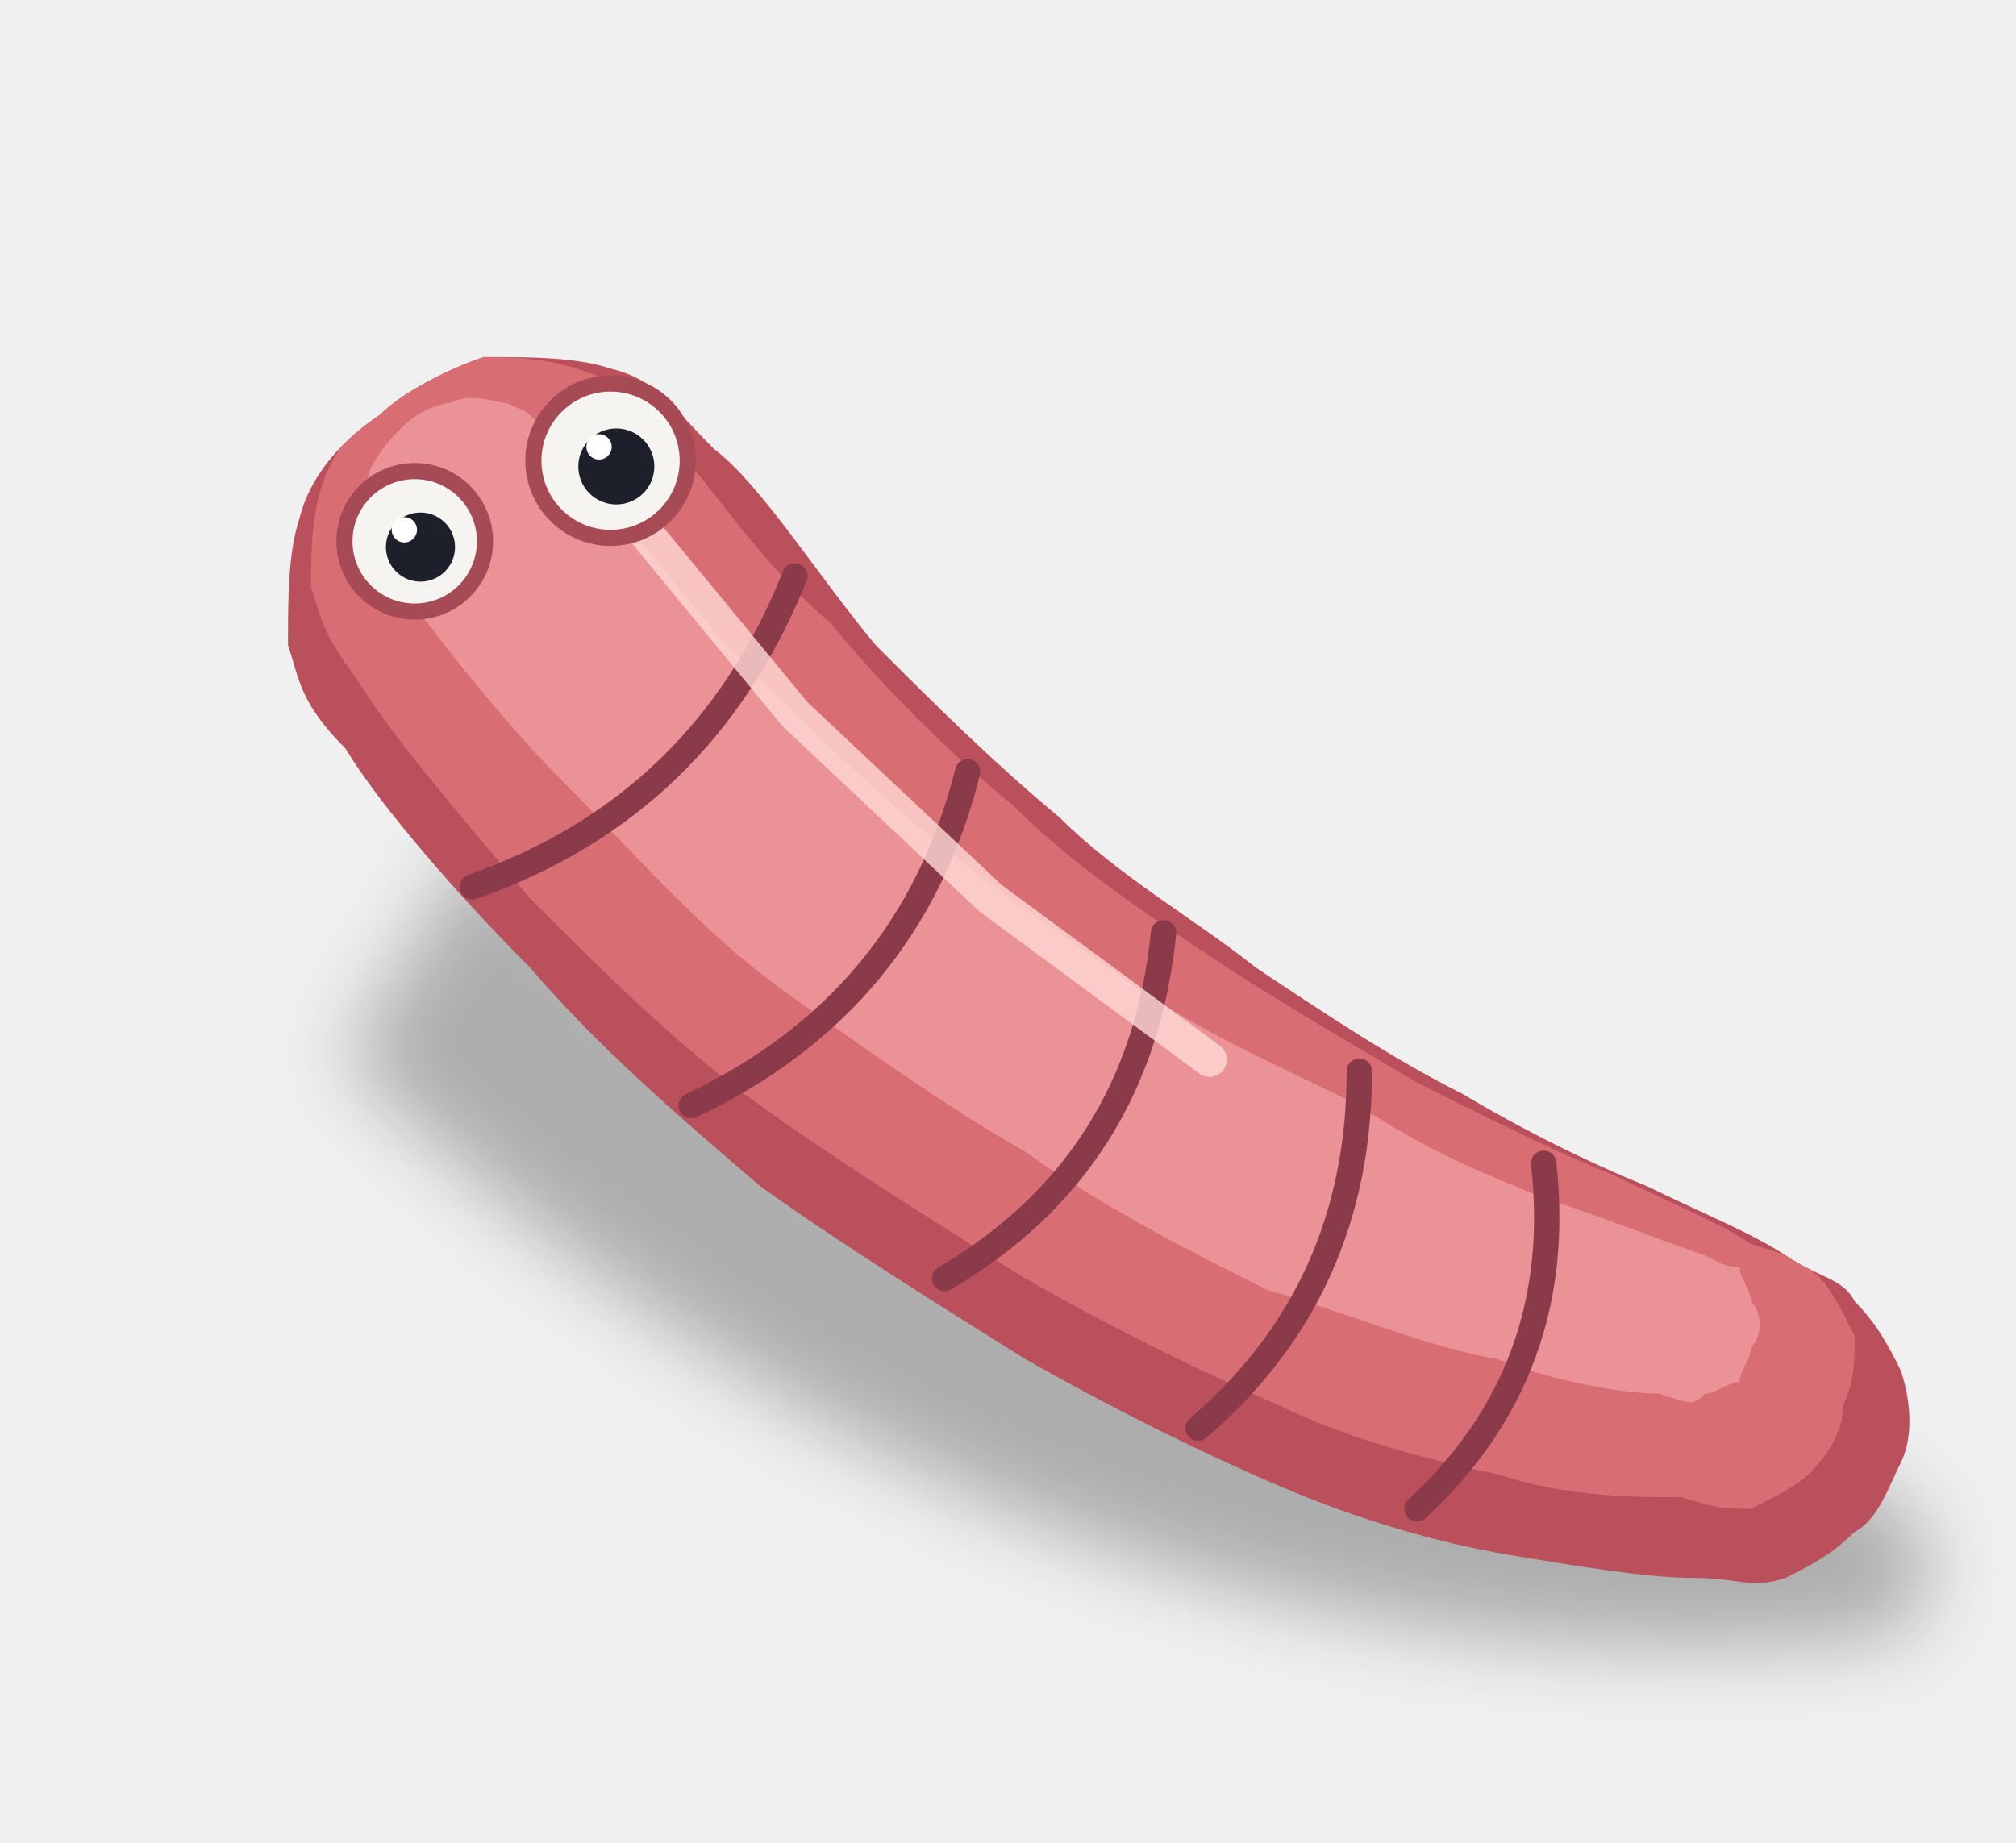
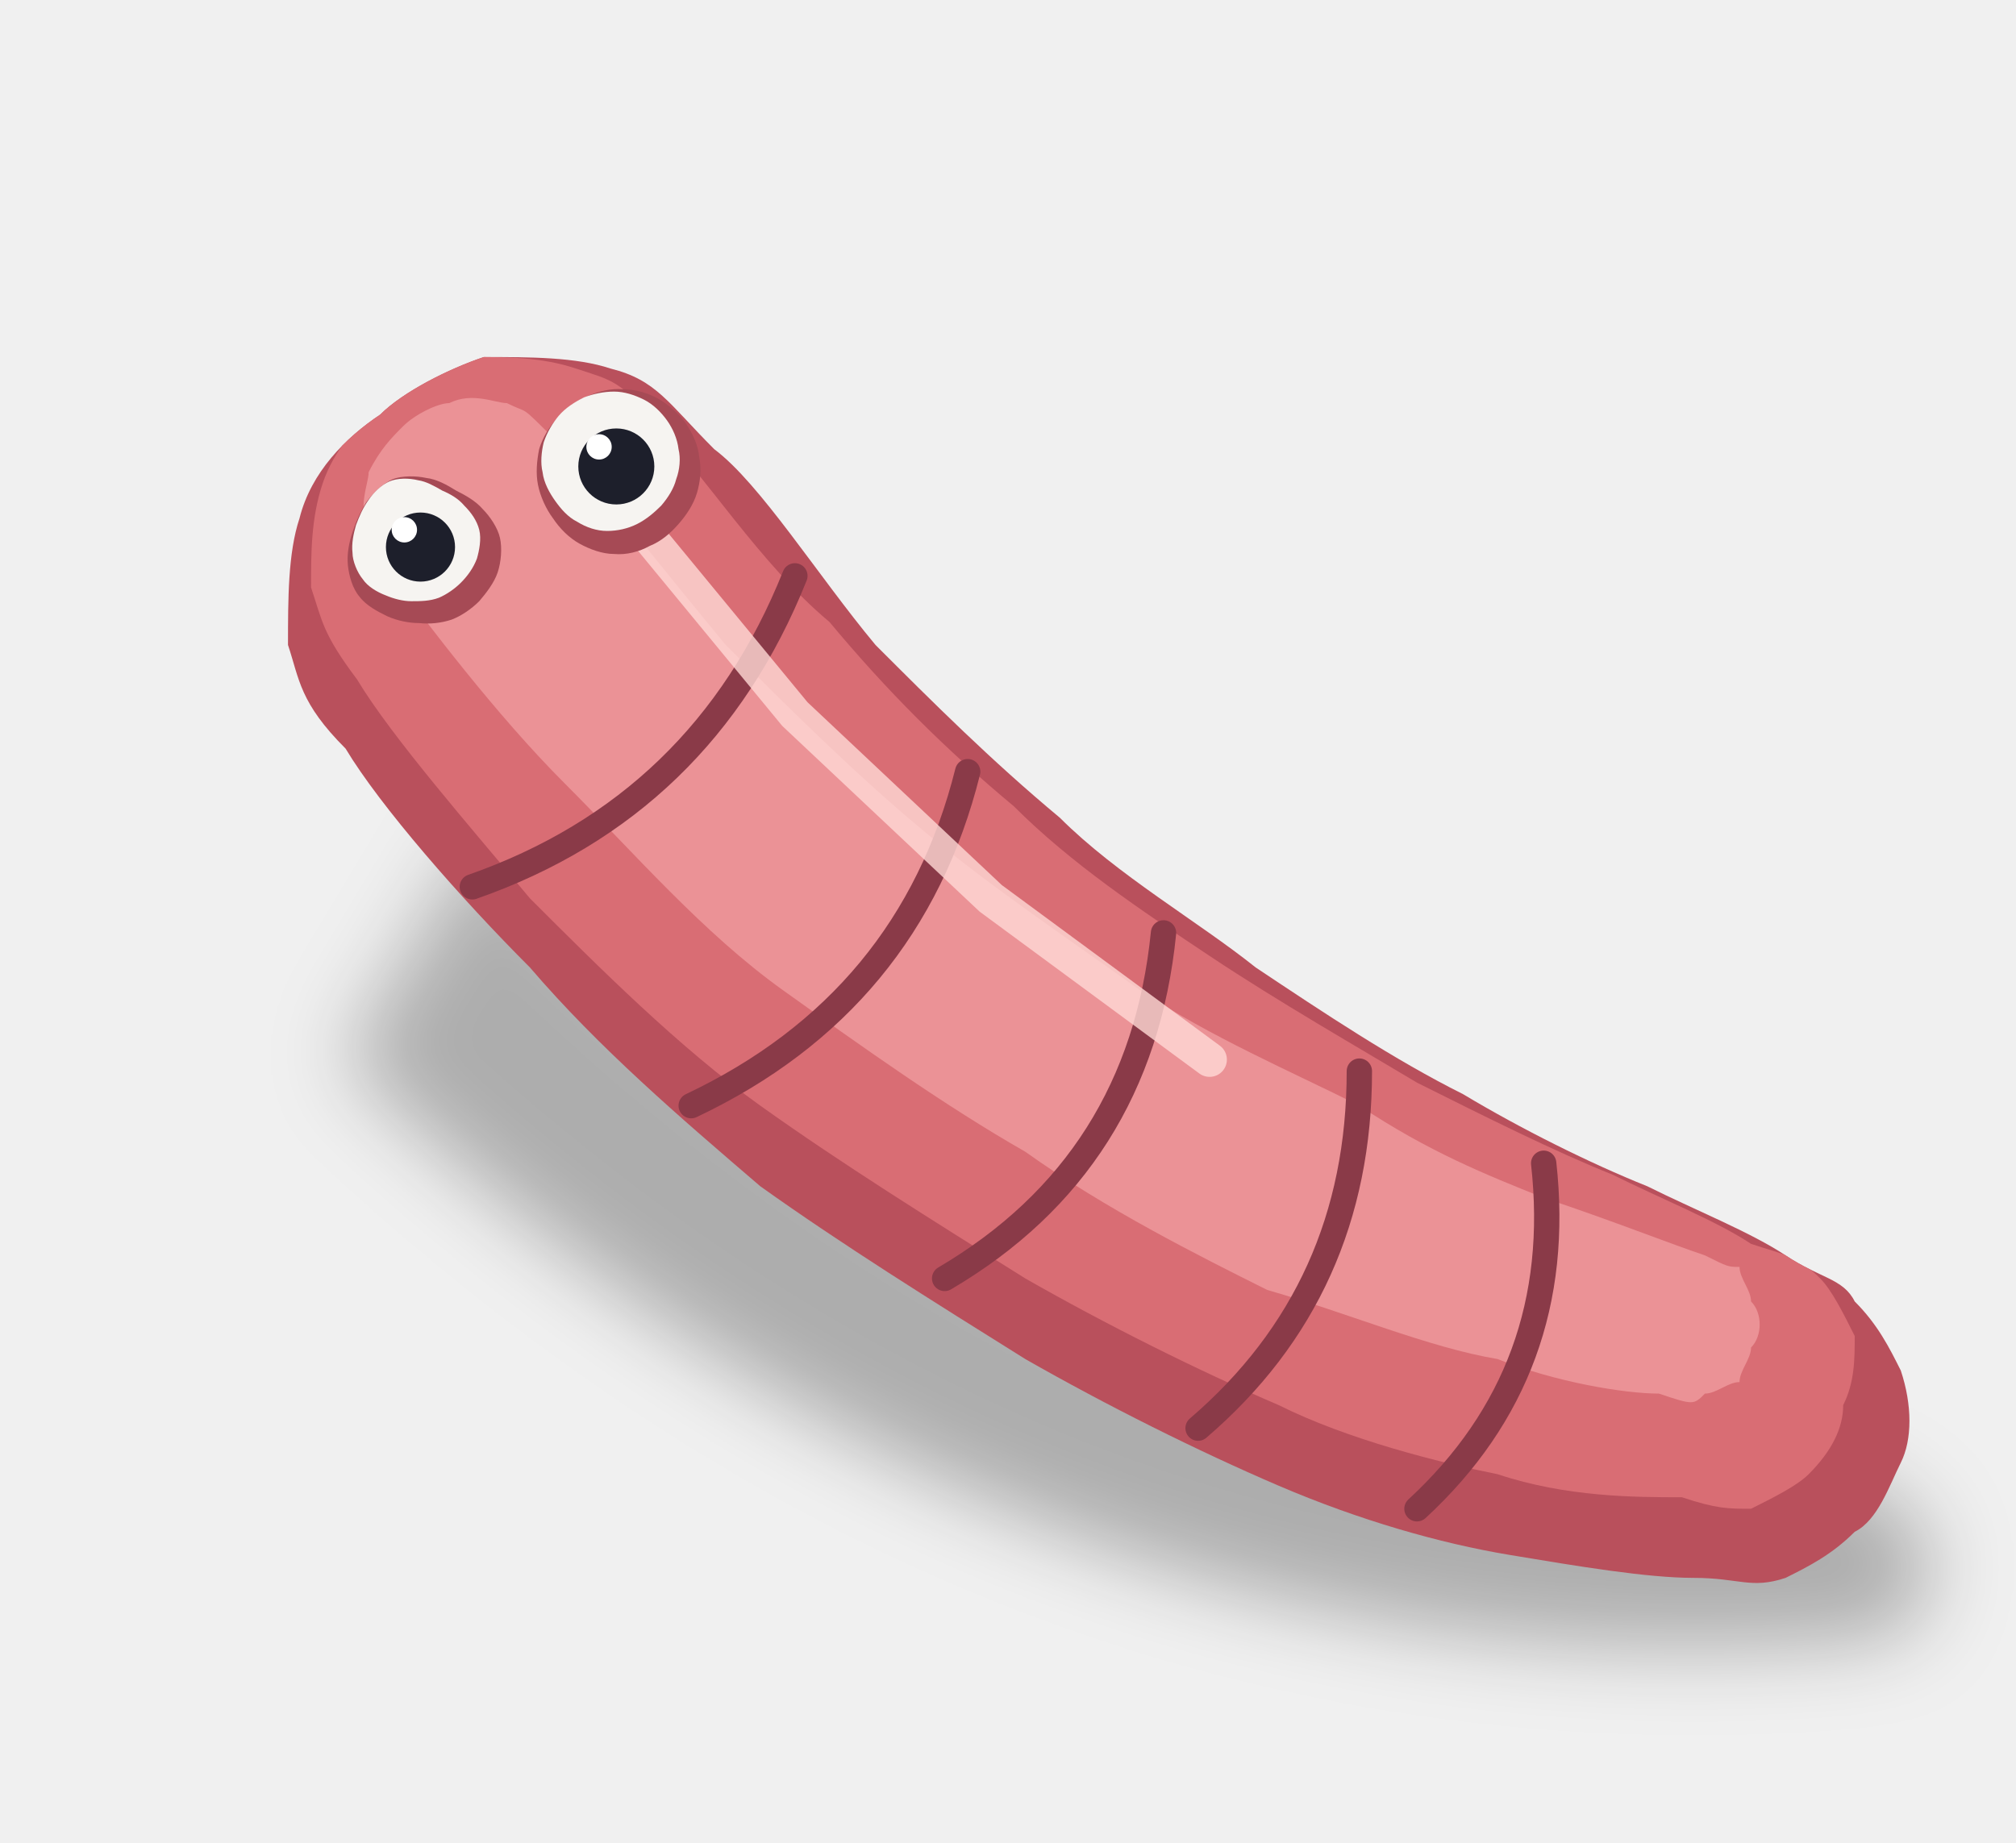
<svg xmlns="http://www.w3.org/2000/svg" viewBox="0 0 175 160" width="175" height="160">
  <defs>
    <filter id="worm-blur" x="-30%" y="-100%" width="160%" height="300%">
      <feGaussianBlur stdDeviation="3.5" />
    </filter>
    <clipPath id="worm-clip">
      <path d="M30 65c3 5 10 13 16 19 6 7 13 13 20 19 7 5 15 10 23 15 7 4 15 8 22 11 7 3 14 5 20 6 6 1 12 2 16 2 4 0 5 1 8 0 2-1 4-2 6-4 2-1 3-4 4-6 1-2 1-5 0-8-1-2-2-4-4-6-1-2-3-2-6-4-3-2-8-4-12-6-5-2-11-5-16-8-6-3-12-7-18-11-5-4-12-8-17-13-6-5-11-10-16-15-5-6-10-14-14-17-4-4-5-6-9-7-3-1-7-1-11-1-3 1-7 3-9 5-3 2-6 5-7 9-1 3-1 7-1 11 1 3 1 5 5 9z" />
    </clipPath>
  </defs>
  <g id="shadow">
    <path d="M30 92 Q90 150 165 142 Q172 133 160 128 Q95 128 42 72 Z" fill="#000" opacity="0.28" filter="url(#worm-blur)" />
  </g>
  <g id="body">
    <path d="M30 65c3 5 10 13 16 19 6 7 13 13 20 19 7 5 15 10 23 15 7 4 15 8 22 11 7 3 14 5 20 6 6 1 12 2 16 2 4 0 5 1 8 0 2-1 4-2 6-4 2-1 3-4 4-6 1-2 1-5 0-8-1-2-2-4-4-6-1-2-3-2-6-4-3-2-8-4-12-6-5-2-11-5-16-8-6-3-12-7-18-11-5-4-12-8-17-13-6-5-11-10-16-15-5-6-10-14-14-17-4-4-5-6-9-7-3-1-7-1-11-1-3 1-7 3-9 5-3 2-6 5-7 9-1 3-1 7-1 11 1 3 1 5 5 9z" fill="#b9505c" />
    <g clip-path="url(#worm-clip)">
      <path d="M31 59c3 5 10 13 15 19 6 6 13 13 20 18 7 5 15 10 23 15 7 4 15 8 22 11 6 3 14 5 19 6 6 2 12 2 16 2 3 1 4 1 6 1 2-1 4-2 5-3 2-2 3-4 3-6 1-2 1-4 1-6-1-2-2-4-3-5-2-2-3-2-6-3-3-2-8-4-12-6-5-2-11-5-17-8-5-3-12-7-18-11-6-4-12-8-17-13-6-5-11-10-16-16-6-5-11-13-15-17-3-4-4-4-7-5-3-1-6-1-9-1-3 1-6 2-8 4-2 2-4 4-5 7-1 3-1 6-1 9 1 3 1 4 4 8z" fill="#d96d74" />
      <path d="M34 50c3 4 9 12 15 18 6 6 12 13 19 18 7 5 14 10 21 14 7 5 15 9 21 12 7 2 14 5 20 6 5 2 11 3 14 3 3 1 3 1 4 0 1 0 2-1 3-1 0-1 1-2 1-3 1-1 1-3 0-4 0-1-1-2-1-3-1 0-1 0-3-1-3-1-8-3-14-5-5-2-10-4-16-8-6-3-13-6-19-10-7-5-13-9-19-14-6-5-12-11-17-16-5-6-12-15-15-18-3-3-2-2-4-3-1 0-3-1-5 0-1 0-3 1-4 2-1 1-2 2-3 4 0 1-1 3 0 5 0 1-1 0 2 4z" fill="#eb9296" />
    </g>
    <g id="creases" fill="none" stroke="#8a3a48" stroke-width="2.2" stroke-linecap="round" clip-path="url(#worm-clip)">
      <path d="M41 77Q61 70 69 50" />
      <path d="M60 96Q79 87 84 67" />
      <path d="M82 111Q99 101 101 81" />
      <path d="M104 124Q118 112 118 93" />
      <path d="M123 131Q136 119 134 101" />
    </g>
    <path id="gloss" d="M55 45 69 62 86 78 105 92" fill="none" stroke="#ffd9d6" stroke-width="3" stroke-linecap="round" opacity="0.8" />
  </g>
  <g id="eyes">
    <g id="eye-0">
-       <circle cx="36" cy="47" r="6.8" fill="#a64a55" />
-       <circle cx="36" cy="47" r="5.4" fill="#f6f4f1" />
+       <path fill="#a64a55" d="M43.4 46.7c0.2 0.9 0.1 2.1-0.2 3-0.3 0.9-1 1.8-1.6 2.5-0.7 0.7-1.6 1.3-2.4 1.6-0.9 0.3-1.9 0.4-2.8 0.3-0.9 0-1.9-0.2-2.8-0.6-0.8-0.4-1.8-0.9-2.4-1.7-0.6-0.7-0.9-1.8-1-2.7-0.1-1 0.1-2 0.4-2.9 0.3-0.9 0.7-1.8 1.2-2.6 0.6-0.8 1.4-1.6 2.3-2 0.8-0.3 2-0.3 2.9-0.1 0.9 0.1 1.8 0.6 2.6 1.1 0.8 0.4 1.7 0.9 2.3 1.6 0.6 0.6 1.3 1.6 1.5 2.5z" />
+       <path fill="#f6f4f1" d="M41.6 46c0.2 0.8 0 1.8-0.2 2.5-0.3 0.8-0.8 1.5-1.4 2.1-0.5 0.5-1.2 1-1.9 1.3-0.8 0.3-1.6 0.3-2.4 0.3-0.7 0-1.5-0.2-2.2-0.5-0.8-0.3-1.6-0.8-2-1.4-0.5-0.6-0.9-1.6-0.9-2.3-0.1-0.8 0.1-1.7 0.3-2.4 0.3-0.8 0.6-1.5 1.1-2.2 0.4-0.6 1.1-1.3 1.8-1.6 0.7-0.3 1.7-0.3 2.5-0.1 0.7 0.1 1.4 0.5 2.1 0.9 0.7 0.3 1.4 0.7 1.9 1.3 0.6 0.6 1.1 1.3 1.3 2.1z" />
      <g>
        <circle cx="36.5" cy="47.5" r="3" fill="#1d1f2b" />
        <circle cx="35.1" cy="46.0" r="1.1" fill="#fff" />
      </g>
    </g>
    <g id="eye-1">
-       <circle cx="53" cy="40" r="7.4" fill="#a64a55" />
-       <circle cx="53" cy="40" r="6" fill="#f6f4f1" />
+       <path fill="#a64a55" d="M60.7 39.7c0.2 1 0.1 2.1-0.2 3.1-0.3 1-0.9 1.9-1.6 2.7-0.7 0.8-1.5 1.5-2.5 1.9-0.9 0.5-2 0.8-3.1 0.7-1 0-2.1-0.4-3-0.9-0.9-0.5-1.7-1.3-2.3-2.2-0.6-0.8-1.1-1.9-1.3-2.9-0.2-1-0.1-2.1 0.1-3.1 0.3-1 0.9-2 1.6-2.7 0.7-0.8 1.6-1.5 2.6-1.9 0.9-0.4 2-0.7 3.1-0.6 1 0 2.1 0.3 3 0.8 0.9 0.5 1.8 1.3 2.4 2.1 0.6 0.9 1.1 1.9 1.2 3z" />
+       <path fill="#f6f4f1" d="M58.9 39c0.2 0.8 0.1 1.8-0.2 2.6-0.2 0.8-0.7 1.6-1.3 2.3-0.6 0.6-1.3 1.2-2.1 1.6-0.8 0.4-1.7 0.6-2.6 0.6-0.9 0-1.8-0.3-2.6-0.8-0.8-0.4-1.4-1.1-1.9-1.8-0.5-0.7-1-1.6-1.1-2.5-0.2-0.8-0.1-1.8 0.1-2.6 0.3-0.9 0.8-1.7 1.3-2.3 0.6-0.7 1.4-1.2 2.2-1.6 0.8-0.3 1.7-0.5 2.6-0.5 0.9 0 1.8 0.3 2.6 0.7 0.8 0.4 1.5 1.1 2 1.8 0.5 0.7 0.9 1.6 1 2.5z" />
      <g>
        <circle cx="53.5" cy="40.5" r="3.3" fill="#1d1f2b" />
        <circle cx="52.0" cy="38.8" r="1.1" fill="#fff" />
      </g>
    </g>
  </g>
</svg>
